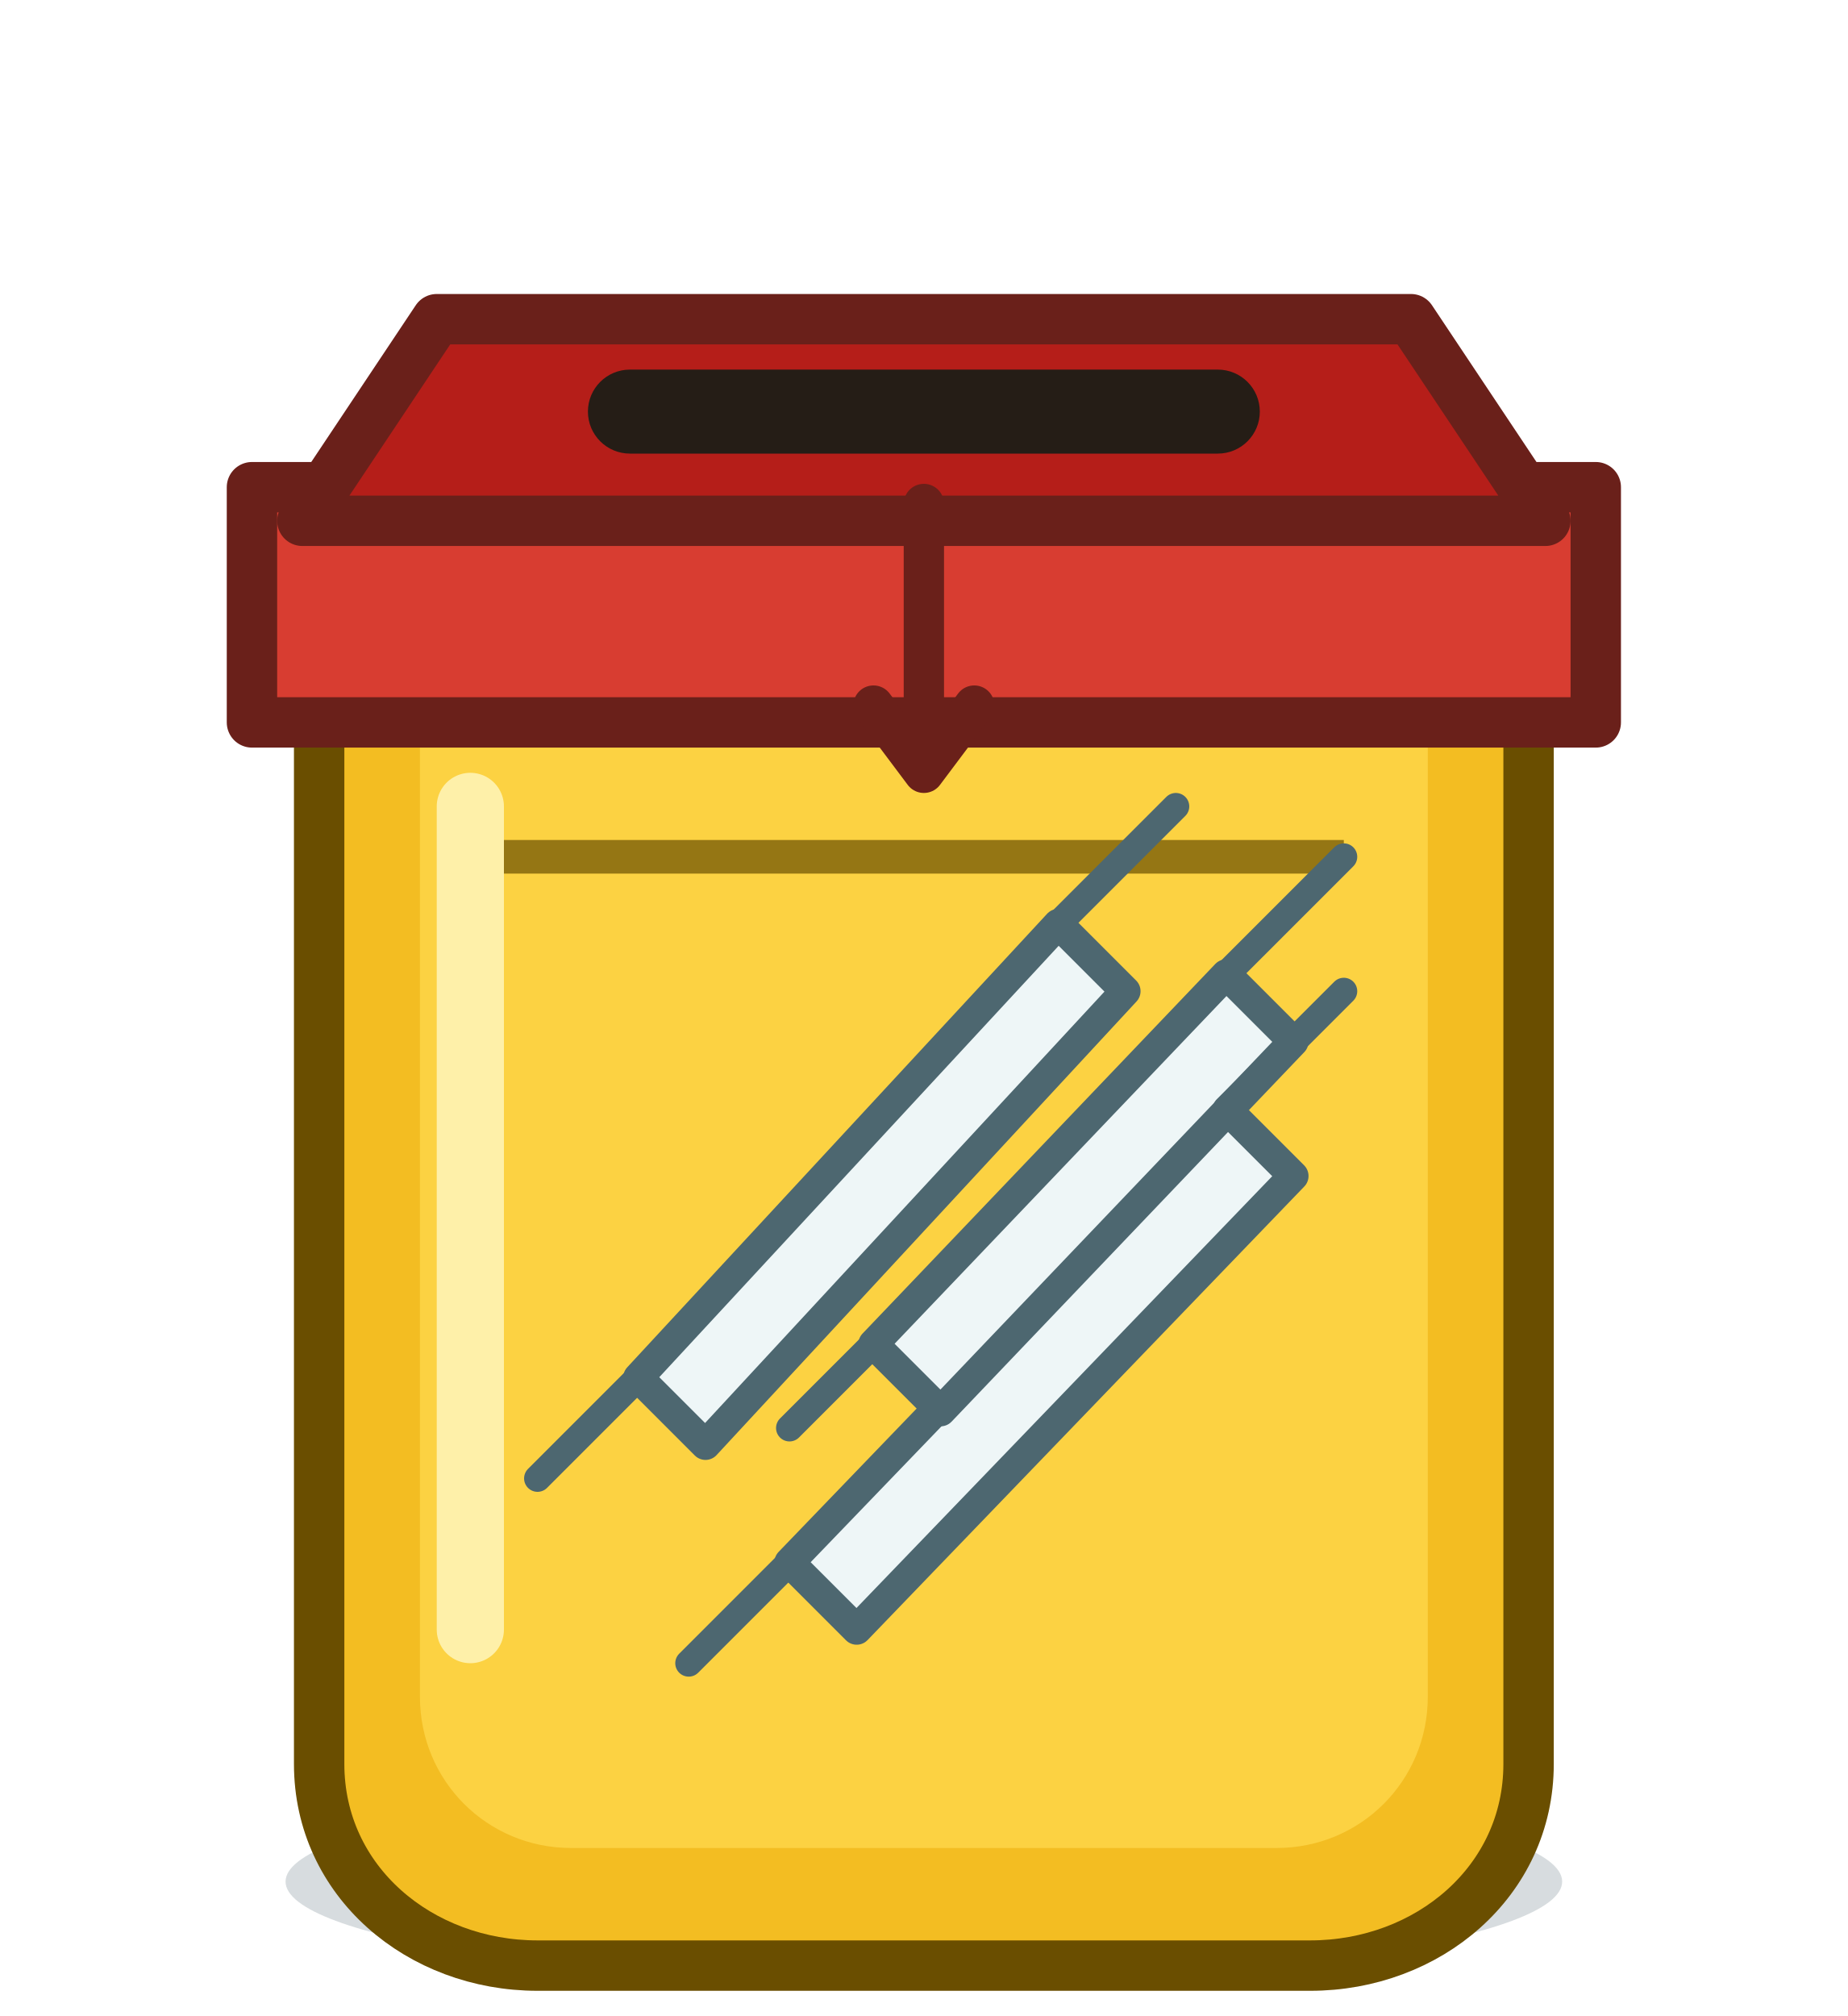
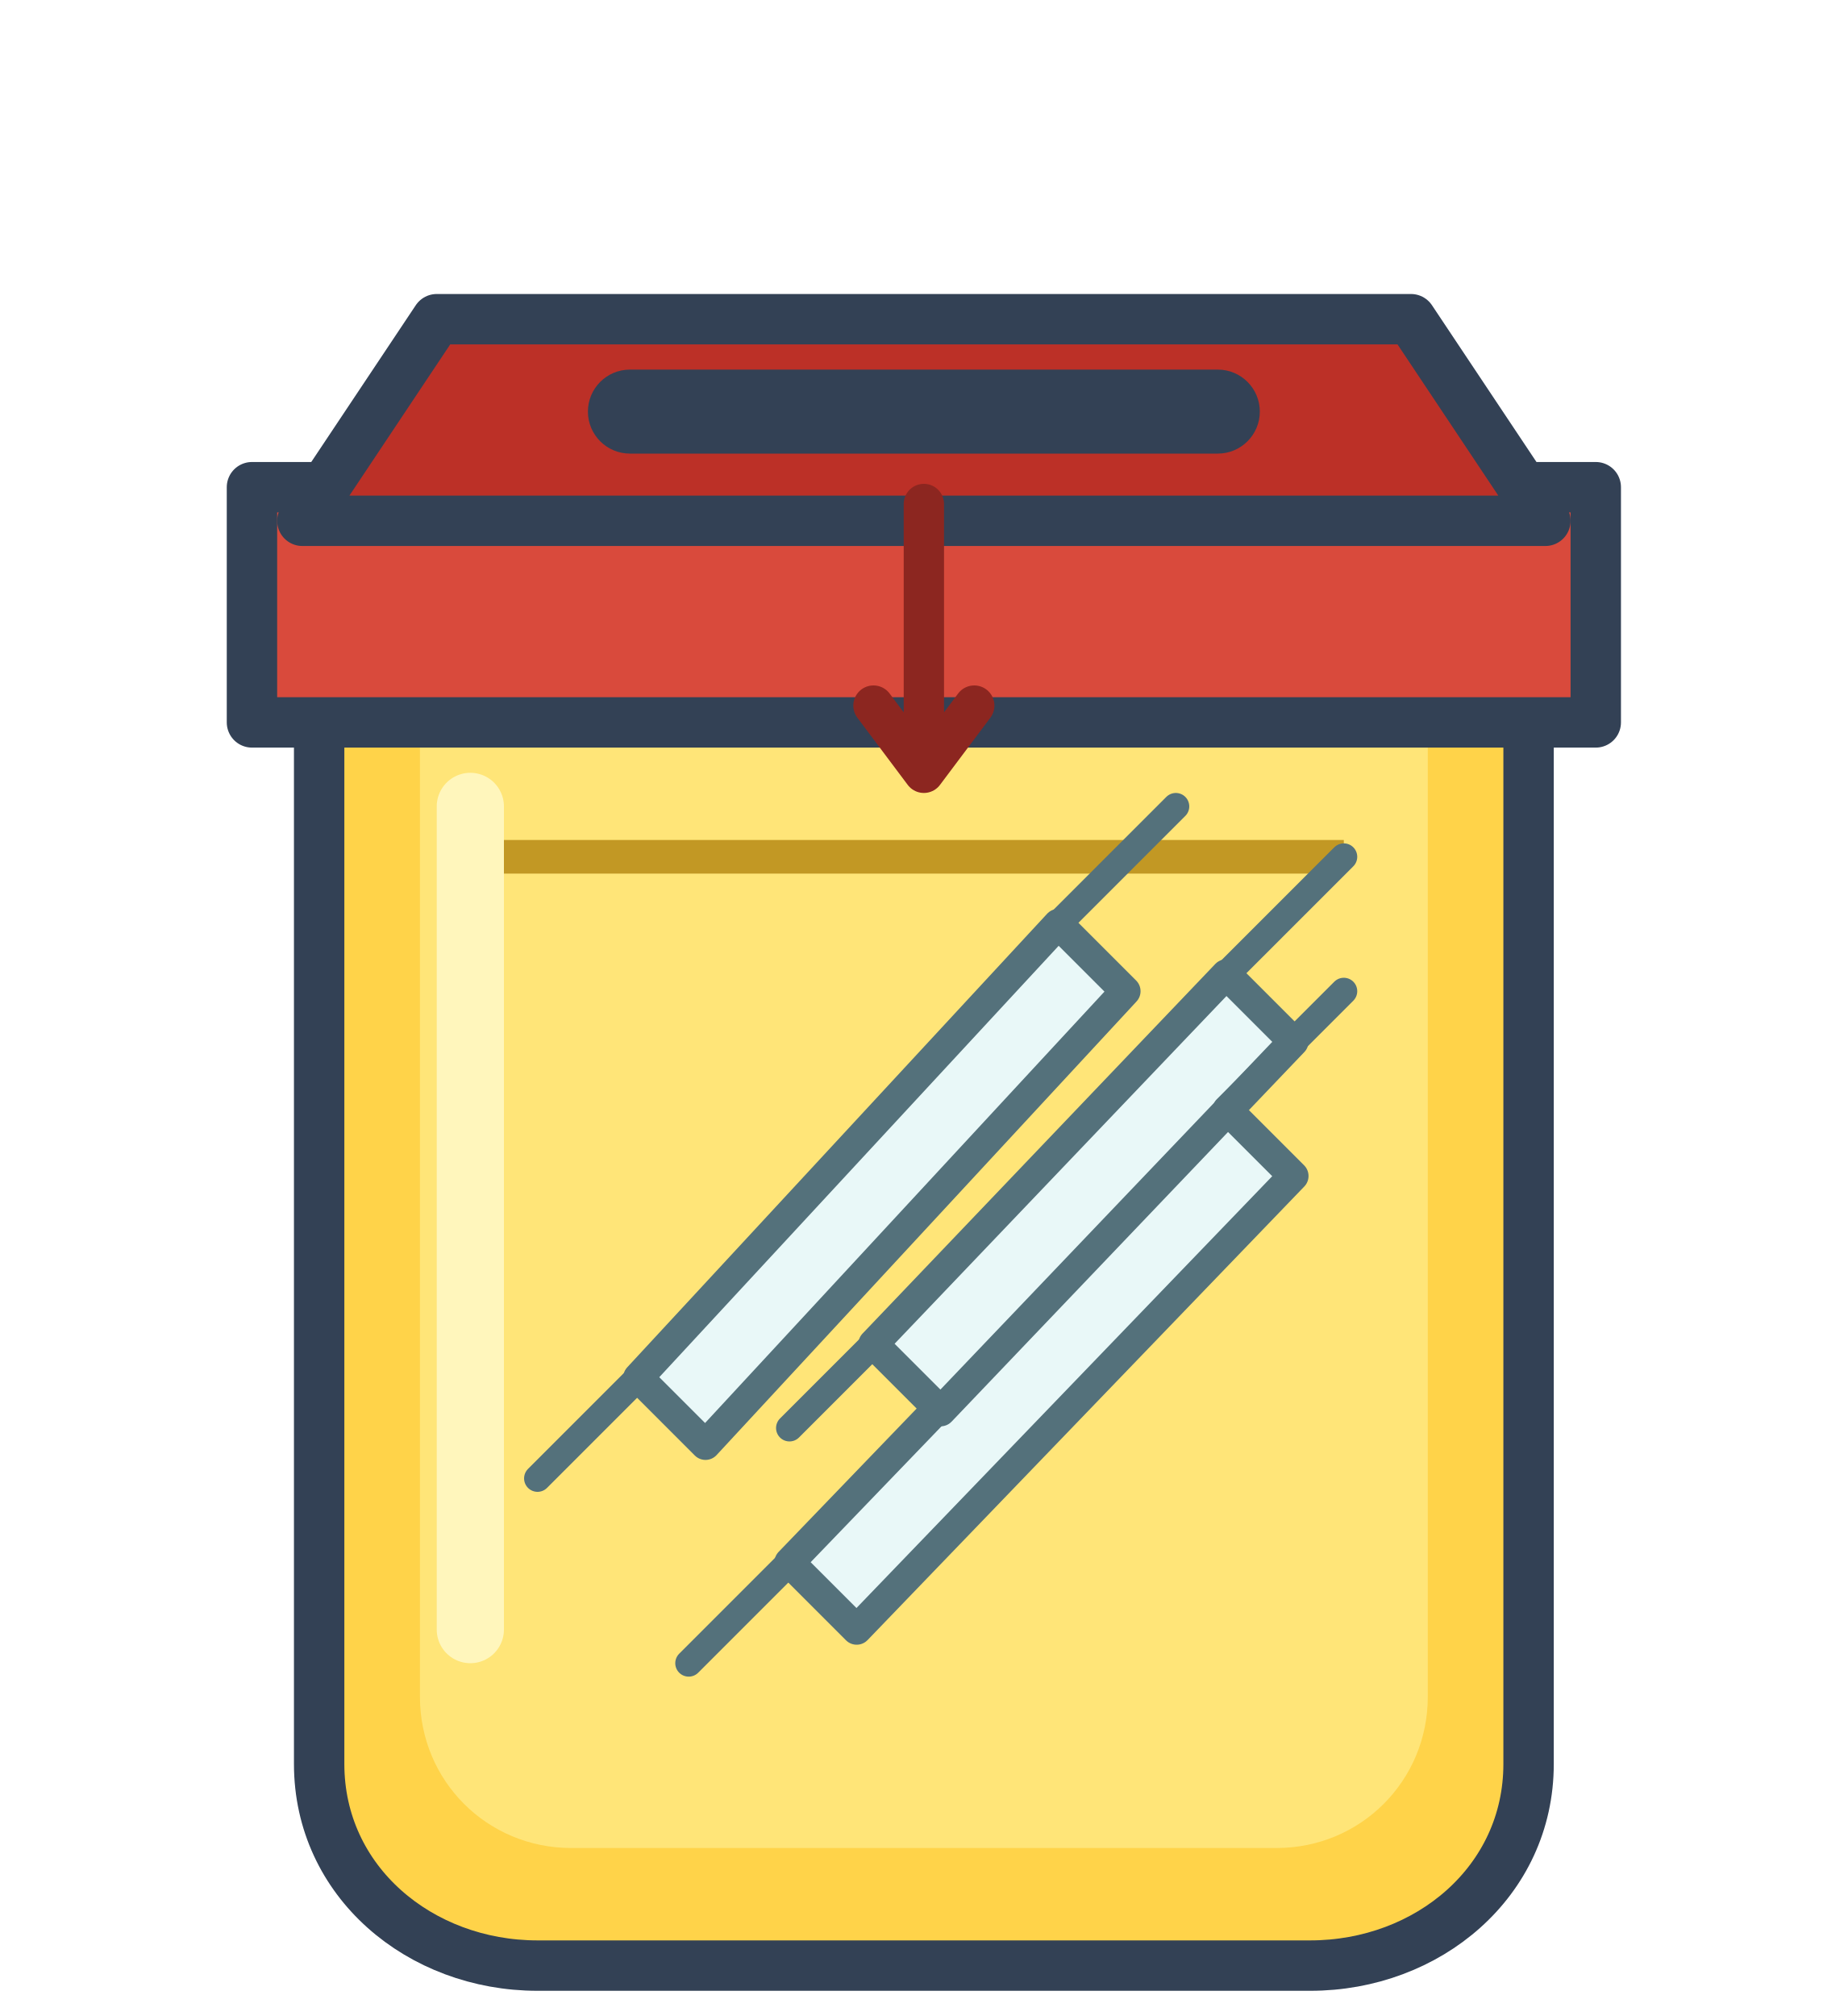
<svg xmlns="http://www.w3.org/2000/svg" viewBox="0 0 110 120">
-   <ellipse cx="55" cy="112" rx="38" ry="6" fill="#b7c0c4" opacity=".55" />
-   <path d="M19 35h72v70c0 7-6 12-13 12H32c-7 0-13-5-13-12z" fill="#f3bd22" stroke="#6a4e00" stroke-width="3" />
-   <path d="M25 42h60v59c0 5-4 9-9 9H34c-5 0-9-4-9-9z" fill="#ffd94f" opacity=".72" />
-   <path d="M15 29h80v14H15z" fill="#d83d31" stroke="#6a201a" stroke-width="3" stroke-linejoin="round" />
-   <path d="M26 19h58l8 12H18z" fill="#b51e19" stroke="#6a201a" stroke-width="3" stroke-linejoin="round" />
-   <rect x="35" y="22" width="40" height="5" rx="2.5" fill="#251d16" />
-   <path d="M30 51h50" stroke="#6a4e00" stroke-width="2" opacity=".7" />
-   <path d="M28 48v49" stroke="#fff7c3" stroke-width="4" stroke-linecap="round" opacity=".8" />
-   <g fill="#eef6f7" stroke="#4d6770" stroke-width="1.8" stroke-linecap="round" stroke-linejoin="round">
+   <path d="M19 35h72v70c0 7-6 12-13 12H32c-7 0-13-5-13-12z" fill="#ffd349" stroke="#334155" stroke-width="3" />
+   <path d="M25 42h60v59c0 5-4 9-9 9H34c-5 0-9-4-9-9z" fill="#ffe982" opacity=".82" />
+   <path d="M15 29h80v14H15z" fill="#d94a3c" stroke="#334155" stroke-width="3" stroke-linejoin="round" />
+   <path d="M26 19h58l8 12H18z" fill="#bc3027" stroke="#334155" stroke-width="3" stroke-linejoin="round" />
+   <rect x="35" y="22" width="40" height="5" rx="2.5" fill="#334155" />
+   <path d="M28 48v49" stroke="#fff9c8" stroke-width="4" stroke-linecap="round" opacity=".85" />
+   <path d="M30 51h50" stroke="#a87700" stroke-width="2" opacity=".7" />
+   <g fill="#e9f8f8" stroke="#54717b" stroke-width="1.8" stroke-linecap="round" stroke-linejoin="round">
    <path d="M38 82l25-27 4 4-25 27z" />
    <path d="M47 93l26-27 4 4-26 27z" />
    <path d="M52 80l21-22 4 4-21 22z" />
  </g>
-   <g stroke="#4d6770" stroke-width="1.6" stroke-linecap="round">
+   <g stroke="#54717b" stroke-width="1.6" stroke-linecap="round">
    <path d="M38 82l-6 6M47 93l-6 6M52 80l-5 5" />
    <path d="M63 55l7-7M73 66l7-7M73 58l7-7" />
  </g>
-   <path d="M55 46V30m-3 12l3 4 3-4" fill="none" stroke="#6a201a" stroke-width="2.4" stroke-linecap="round" stroke-linejoin="round" />
+   <path d="M55 46V30m-3 12l3 4 3-4" fill="none" stroke="#8c2620" stroke-width="2.4" stroke-linecap="round" stroke-linejoin="round" />
  <rect id="anchor_highlight" x="12" y="16" width="86" height="101" fill="none" stroke="none" display="none" />
  <rect id="anchor_label" x="26" y="87" width="58" height="20" fill="none" stroke="none" display="none" />
  <rect id="anchor_error" x="84" y="20" width="16" height="16" fill="none" stroke="none" display="none" />
  <g id="overlay_root" />
</svg>
